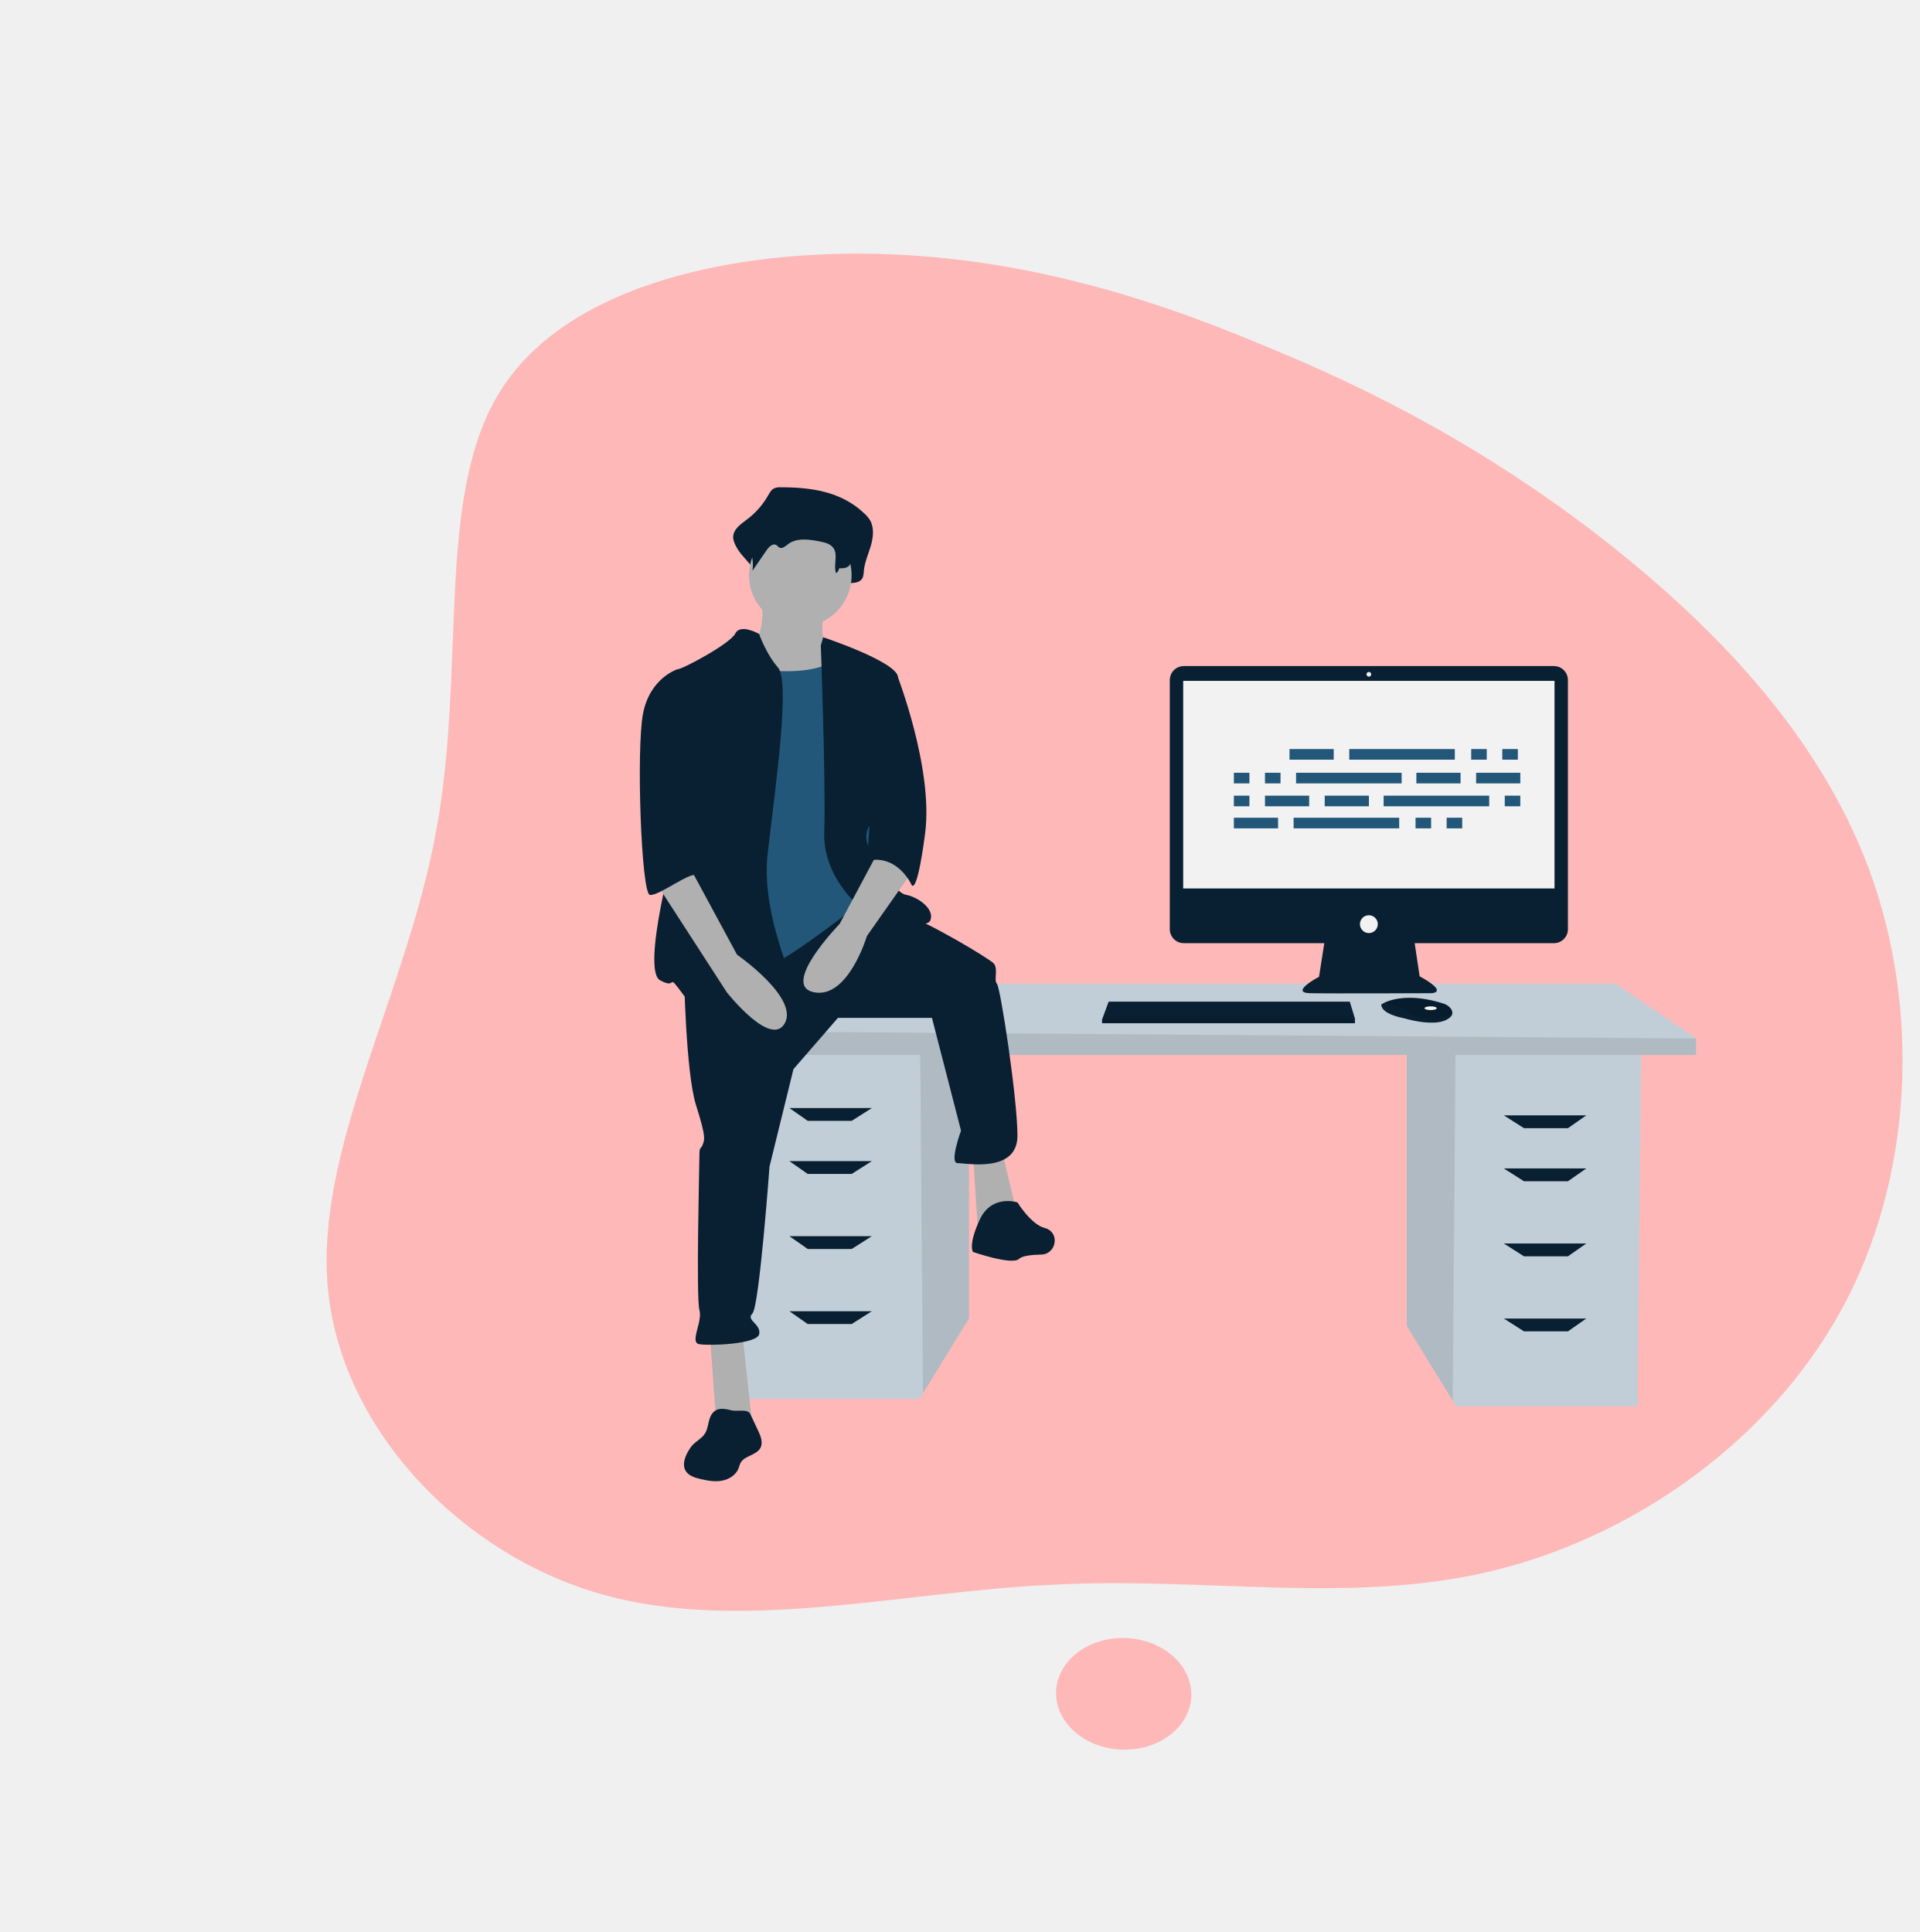
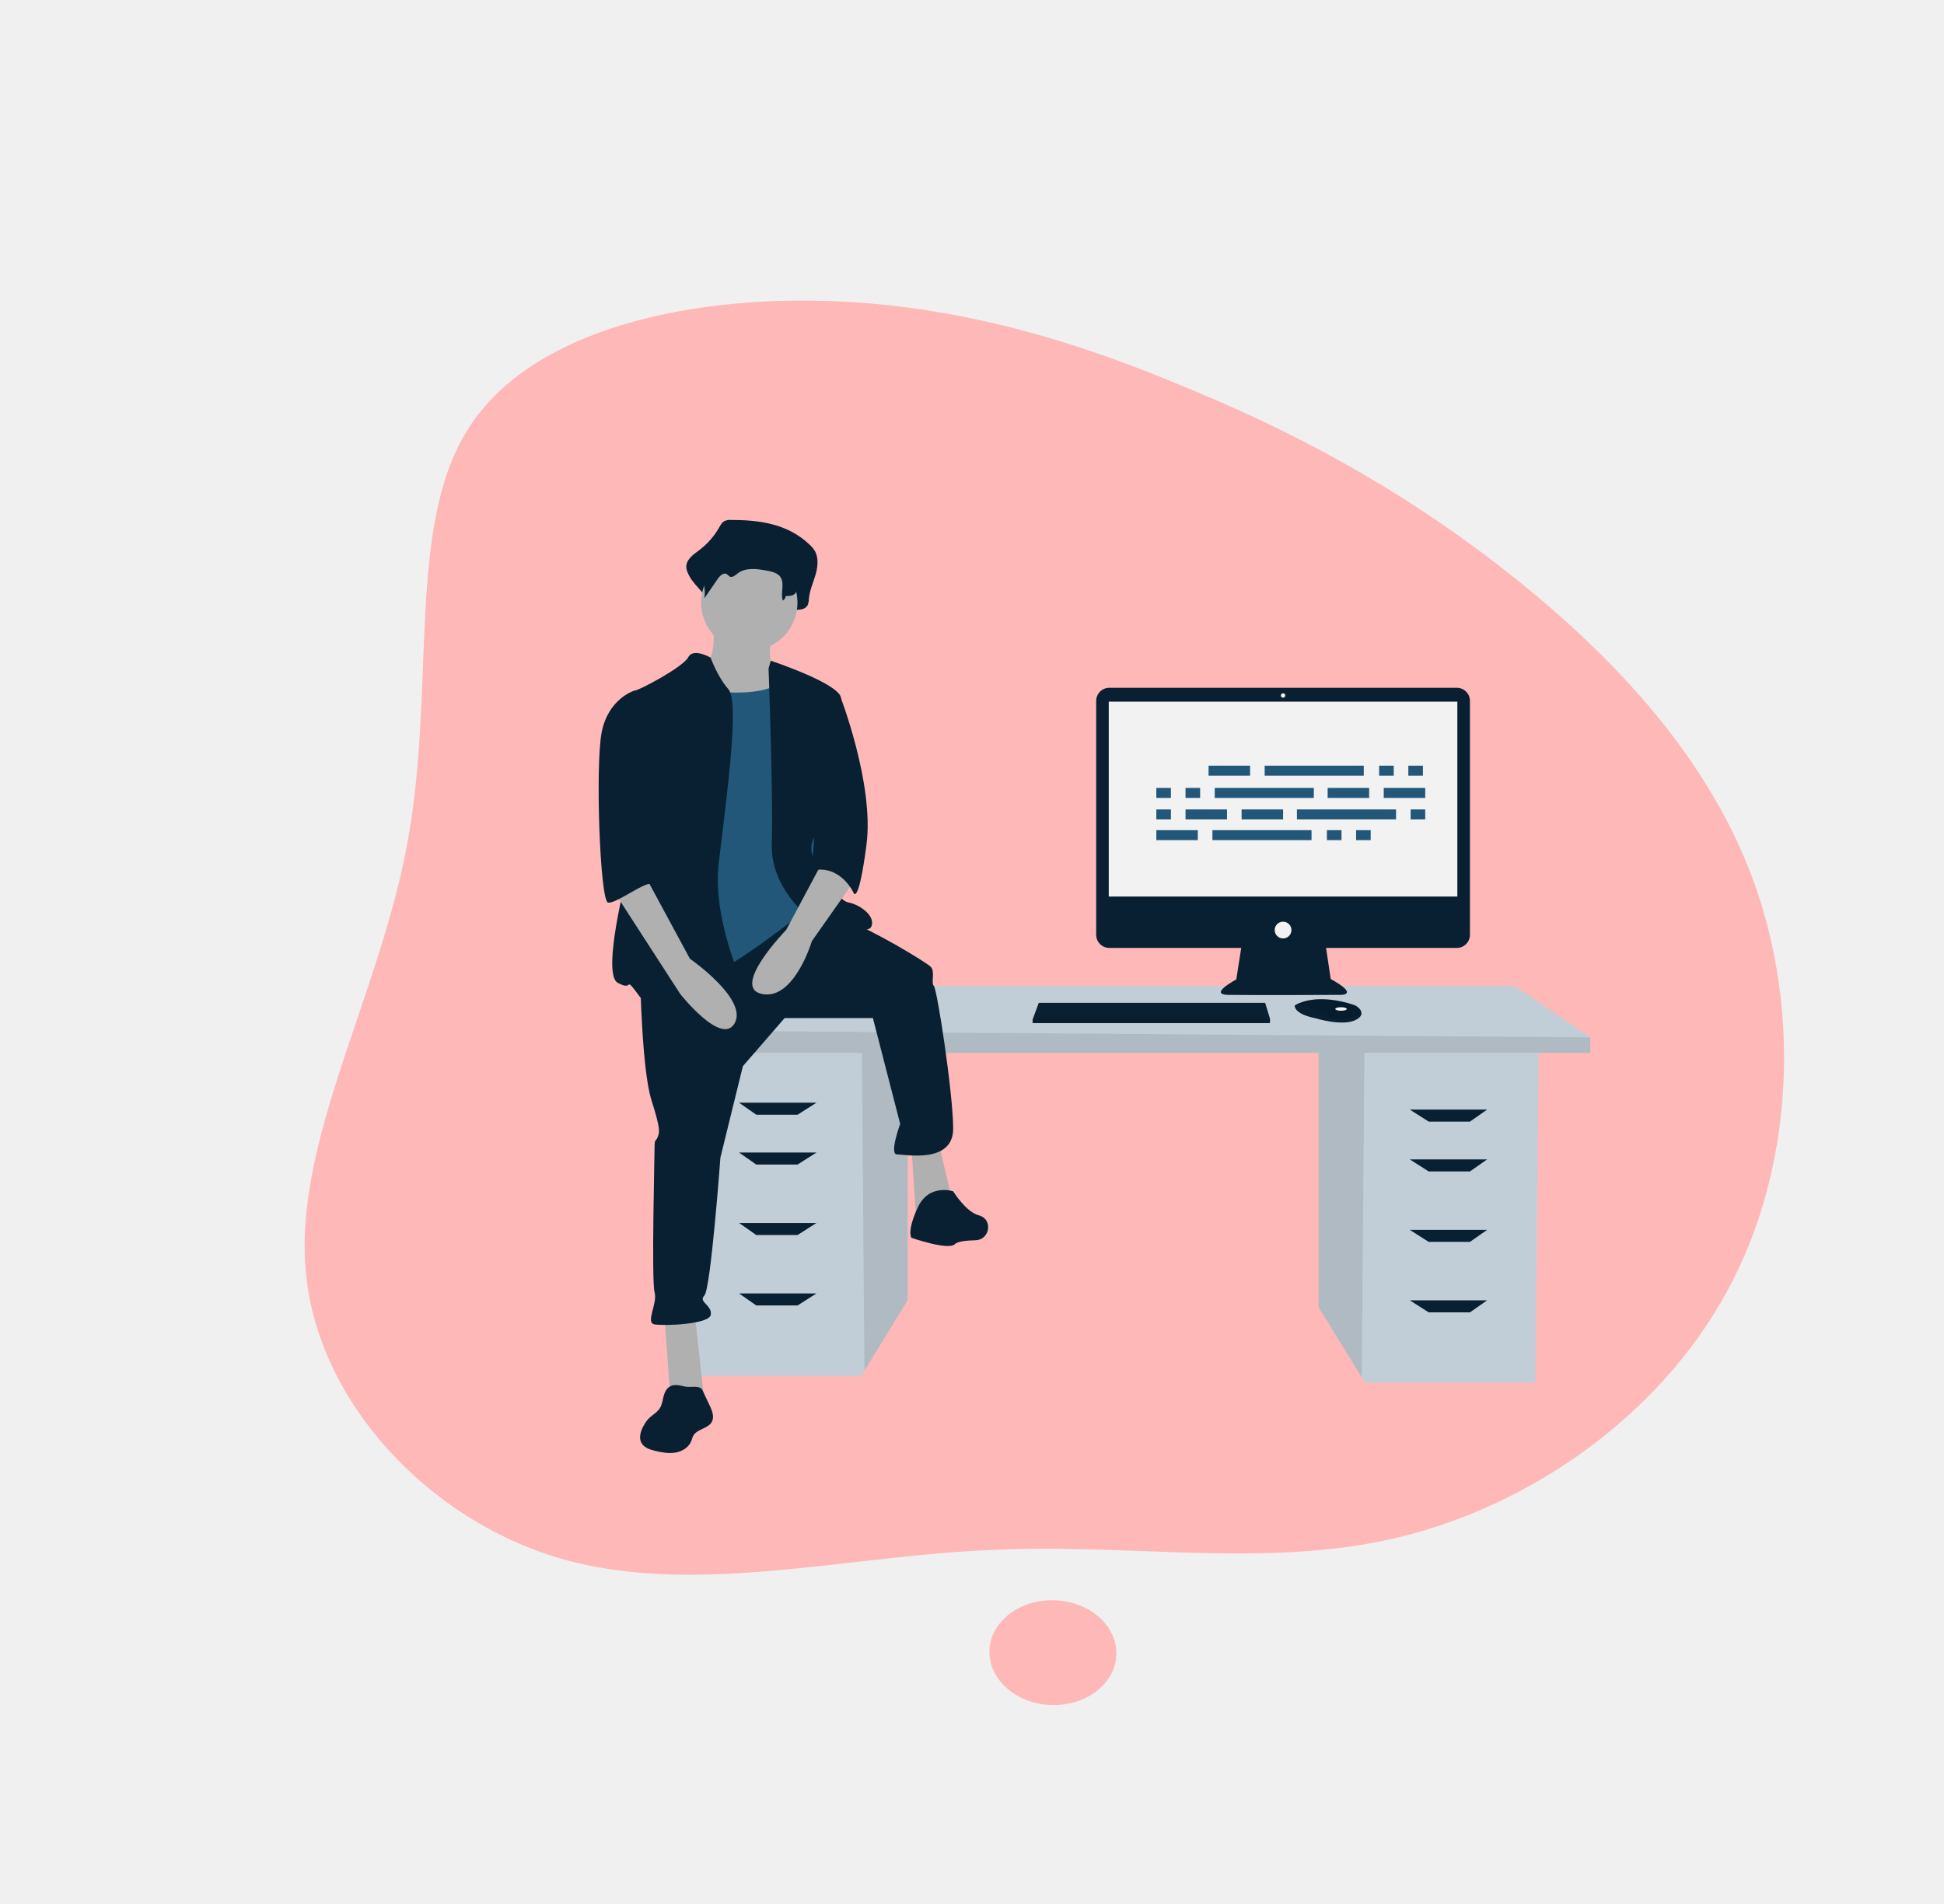
- <svg xmlns="http://www.w3.org/2000/svg" width="894" height="900" viewBox="0 0 894 900" fill="none">
+ <svg xmlns="http://www.w3.org/2000/svg" viewBox="0 0 388 380" fill="none">
  <g id="hero-image">
-     <path id="flame" d="M203.085 387.29C217.264 311.314 202.576 231.563 232.6 182.864C262.225 134.335 336.336 117.429 403.392 118.174C470.449 118.92 530.68 136.75 586.135 159.92C641.818 182.521 692.953 209.894 743.97 249.131C795.157 288.768 846.623 340.1 870.694 405.461C894.594 470.421 891.097 549.409 857.432 610.527C823.539 672.214 759.647 716.431 694.346 731.95C628.647 747.638 560.969 734.397 489.762 738.253C418.783 741.54 343.535 761.294 278.531 742.19C213.527 723.085 158.597 664.722 152.711 600.125C146.655 535.127 189.304 463.096 203.085 387.29Z" fill="#FFB8B8" />
-     <ellipse id="flame-holder" cx="523.363" cy="789.053" rx="26" ry="31.5" transform="rotate(91.9427 523.363 789.053)" fill="#FFB8B8" />
+     <path id="flame" d="M81.3 168.277C87.004 137.711 81.095 105.627 93.174 86.036C105.092 66.513 134.907 59.711 161.883 60.011C188.86 60.312 213.091 67.484 235.401 76.806C257.802 85.898 278.374 96.91 298.898 112.695C319.49 128.641 340.195 149.292 349.879 175.587C359.494 201.72 358.087 233.497 344.543 258.085C330.908 282.901 305.205 300.69 278.934 306.933C252.503 313.244 225.277 307.918 196.63 309.469C168.075 310.791 137.803 318.738 111.652 311.053C85.501 303.367 63.402 279.887 61.035 253.9C58.598 227.752 75.756 198.773 81.3 168.277Z" fill="#FFB8B8" />
+     <ellipse id="flame-holder" cx="210.148" cy="329.906" rx="10.46" ry="12.672" transform="rotate(91.9427 210.148 329.906)" fill="#FFB8B8" />
    <g id="person-on-desk" clip-path="url(#clip0)">
-       <path id="Vector" d="M655.191 489.737V617.638L676.598 652.503L678.228 655.156H762.694L764.401 489.737H655.191Z" fill="#C2CED7" />
-       <path id="Vector_2" opacity="0.1" d="M655.191 489.737V617.638L676.599 652.503L677.912 489.737H655.191Z" fill="black" />
-       <path id="Vector_3" d="M451.277 486.326V614.227L429.869 649.093L428.24 651.744H343.774L342.067 486.326H451.277Z" fill="#C2CED7" />
-       <path id="Vector_4" opacity="0.1" d="M451.276 486.326V614.227L429.869 649.093L428.556 486.326H451.276Z" fill="black" />
-       <path id="Vector_5" d="M789.997 483.769V491.442H330.975V480.357L373.635 458.188H752.457L789.997 483.769Z" fill="#C2CED7" />
-       <path id="Vector_6" opacity="0.1" d="M789.997 483.769V491.442H330.975V480.357L789.997 483.769Z" fill="black" />
-       <path id="Vector_7" d="M396.672 522.138H376.195L367.663 516.17H406.057L396.672 522.138Z" fill="#082032" />
-       <path id="Vector_8" d="M396.672 546.866H376.195L367.663 540.897H406.057L396.672 546.866Z" fill="#082032" />
-       <path id="Vector_9" d="M396.672 581.826H376.195L367.663 575.857H406.057L396.672 581.826Z" fill="#082032" />
-       <path id="Vector_10" d="M396.672 616.785H376.195L367.663 610.816H406.057L396.672 616.785Z" fill="#082032" />
-       <path id="Vector_11" d="M709.796 525.549H730.273L738.805 519.58H700.411L709.796 525.549Z" fill="#082032" />
-       <path id="Vector_12" d="M709.796 550.276H730.273L738.805 544.308H700.411L709.796 550.276Z" fill="#082032" />
-       <path id="Vector_13" d="M709.796 585.236H730.273L738.805 579.268H700.411L709.796 585.236Z" fill="#082032" />
-       <path id="Vector_14" d="M709.796 620.196H730.273L738.805 614.227H700.411L709.796 620.196Z" fill="#082032" />
-       <path id="Vector_15" d="M723.74 310.283H551.354C550.498 310.283 549.65 310.452 548.859 310.779C548.068 311.107 547.349 311.586 546.744 312.191C546.138 312.797 545.658 313.515 545.331 314.305C545.003 315.096 544.834 315.943 544.834 316.799V432.851C544.834 433.707 545.003 434.554 545.331 435.344C545.658 436.135 546.138 436.853 546.744 437.458C547.349 438.063 548.068 438.543 548.859 438.871C549.65 439.198 550.498 439.367 551.354 439.366H616.793L614.342 455.01C614.342 455.01 600.331 462.448 610.182 462.667C620.034 462.886 666.445 462.667 666.445 462.667C666.445 462.667 675.42 462.667 661.191 454.791L658.884 439.366H723.74C724.597 439.367 725.444 439.198 726.236 438.871C727.027 438.543 727.745 438.063 728.351 437.458C728.956 436.853 729.436 436.135 729.764 435.344C730.091 434.554 730.26 433.707 730.26 432.851V316.799C730.26 315.943 730.091 315.096 729.764 314.305C729.436 313.515 728.956 312.797 728.351 312.191C727.745 311.586 727.027 311.107 726.236 310.779C725.444 310.452 724.597 310.283 723.74 310.283Z" fill="#082032" />
-       <path id="Vector_16" d="M724.021 317.175H551.074V413.878H724.021V317.175Z" fill="#F2F2F2" />
-       <path id="Vector_17" d="M637.547 315.206C638.152 315.206 638.642 314.716 638.642 314.112C638.642 313.508 638.152 313.018 637.547 313.018C636.943 313.018 636.453 313.508 636.453 314.112C636.453 314.716 636.943 315.206 637.547 315.206Z" fill="#F2F2F2" />
-       <path id="Vector_18" d="M637.547 434.663C639.844 434.663 641.707 432.801 641.707 430.506C641.707 428.21 639.844 426.349 637.547 426.349C635.25 426.349 633.388 428.21 633.388 430.506C633.388 432.801 635.25 434.663 637.547 434.663Z" fill="#F2F2F2" />
-       <path id="Vector_19" d="M631.066 474.481V476.67H513.287V474.919L513.449 474.481L516.351 466.605H628.657L631.066 474.481Z" fill="#082032" />
-       <path id="Vector_20" d="M676.391 472.339C676.176 473.256 675.366 474.223 673.536 475.138C666.968 478.42 653.614 474.263 653.614 474.263C653.614 474.263 643.325 472.512 643.325 467.918C643.614 467.72 643.915 467.541 644.227 467.382C646.988 465.922 656.143 462.319 672.377 467.534C673.573 467.91 674.641 468.609 675.462 469.555C675.826 469.913 676.1 470.352 676.262 470.836C676.423 471.32 676.467 471.835 676.391 472.339Z" fill="#082032" />
-       <path id="Vector_21" opacity="0.1" d="M676.391 472.339C668.352 475.418 661.187 475.648 653.833 470.543C651.052 468.489 647.685 467.381 644.227 467.382C646.988 465.922 656.144 462.319 672.377 467.534C673.573 467.91 674.641 468.609 675.462 469.555C675.826 469.913 676.1 470.352 676.262 470.836C676.423 471.32 676.467 471.835 676.391 472.339Z" fill="black" />
-       <path id="Vector_22" d="M666.312 470.543C667.884 470.543 669.158 470.151 669.158 469.668C669.158 469.185 667.884 468.793 666.312 468.793C664.74 468.793 663.466 469.185 663.466 469.668C663.466 470.151 664.74 470.543 666.312 470.543Z" fill="#F2F2F2" />
-       <path id="Vector_23" opacity="0.1" d="M631.066 474.481V476.67H513.287V474.919L513.449 474.481H631.066Z" fill="black" />
-       <path id="Vector_24" d="M363.484 227.003C362.289 226.905 361.092 227.173 360.052 227.77C359.031 228.468 358.387 229.693 357.73 230.832C355.218 235.24 351.818 239.079 347.745 242.105C344.777 244.277 341.005 246.985 341.513 250.991C341.781 252.313 342.27 253.581 342.959 254.742C345.696 260.264 353.166 264.531 352.431 270.832C355.15 266.282 351.513 264.032 354.232 259.483C355.527 257.316 357.777 254.87 359.733 256.231C360.387 256.686 360.817 257.503 361.499 257.903C363.125 258.857 364.856 257.033 366.296 255.742C371.261 251.287 378.321 252.454 384.5 253.842C387.416 254.497 390.62 255.357 392.344 258.143C394.611 261.806 390.191 265.762 389.074 269.904C388.982 270.257 388.978 270.626 389.061 270.981C389.144 271.336 389.312 271.666 389.55 271.942C389.788 272.218 390.089 272.432 390.429 272.566C390.768 272.7 391.134 272.75 391.497 272.712C393.351 272.529 395.547 272.38 395.657 271.567C397.989 271.65 400.847 271.386 401.846 268.958C402.152 267.998 402.313 266.998 402.325 265.99C402.692 261.913 404.424 258.193 405.571 254.313C406.718 250.432 407.217 245.885 405.281 242.444C404.59 241.3 403.736 240.262 402.745 239.364C391.76 228.74 377.317 226.988 363.484 227.003Z" fill="#082032" />
-       <path id="Vector_25" d="M354.82 278.791C354.82 278.791 357.209 298.687 348.449 300.279C339.689 301.871 356.413 328.93 356.413 328.93L396.231 333.705L386.674 301.871C386.674 301.871 380.303 299.483 384.285 283.566C388.267 267.649 354.82 278.791 354.82 278.791Z" fill="#B0B0B0" />
-       <path id="Vector_26" d="M330.531 620.614L333.717 664.387H350.44L345.662 620.614H330.531Z" fill="#B0B0B0" />
-       <path id="Vector_27" d="M453.17 537.844L455.559 574.454L473.876 566.495L466.708 536.253L453.17 537.844Z" fill="#B0B0B0" />
-       <path id="Vector_28" d="M318.586 453.483C318.586 453.483 319.382 499.643 324.16 514.764C328.938 529.886 328.142 530.681 327.346 533.069C326.549 535.457 325.753 533.865 325.753 537.844C325.753 541.824 324.16 604.697 325.753 610.268C327.346 615.839 320.975 625.389 325.753 626.185C330.531 626.981 352.829 626.185 353.625 621.41C354.422 616.635 347.255 615.043 350.44 611.86C353.625 608.676 358.404 543.415 358.404 543.415L369.553 498.051L390.258 474.175H434.057L447.595 526.702C447.595 526.702 442.021 541.824 446.003 541.824C449.985 541.824 473.875 546.599 473.875 529.09C473.875 511.581 465.912 459.85 464.319 458.258C462.726 456.666 465.115 451.095 462.726 448.708C460.337 446.32 432.465 429.607 422.112 426.423C411.759 423.24 397.236 419.451 397.236 419.451L318.586 453.483Z" fill="#082032" />
-       <path id="Vector_29" d="M473.875 560.128C473.875 560.128 461.93 556.149 456.355 568.087C450.781 580.025 453.17 583.208 453.17 583.208C453.17 583.208 471.486 589.575 474.672 586.392C476.058 585.007 480.458 584.526 484.988 584.424C491.888 584.269 493.723 574.515 487.207 572.243C487.013 572.175 486.816 572.116 486.617 572.066C480.246 570.475 473.875 560.128 473.875 560.128Z" fill="#082032" />
-       <path id="Vector_30" d="M372.738 291.922C385.932 291.922 396.629 281.233 396.629 268.047C396.629 254.86 385.932 244.171 372.738 244.171C359.543 244.171 348.847 254.86 348.847 268.047C348.847 281.233 359.543 291.922 372.738 291.922Z" fill="#B0B0B0" />
-       <path id="Vector_31" d="M341.68 310.227C341.68 310.227 380.702 318.186 390.258 305.452C399.814 292.718 403.796 341.266 403.796 341.266L408.574 392.201L401.407 420.056C401.407 420.056 363.978 450.299 352.033 452.687C340.087 455.074 321.771 456.666 321.771 456.666C321.771 456.666 327.346 368.325 327.346 366.734C327.346 365.142 341.68 310.227 341.68 310.227Z" fill="#22577A" />
-       <path id="Vector_32" d="M353.547 295.301C353.547 295.301 344.865 290.331 342.476 295.106C340.087 299.881 317.789 311.819 315.4 311.819C313.011 311.819 320.178 377.876 316.993 385.834C313.807 393.793 298.677 451.891 307.437 456.666C316.197 461.441 309.826 451.891 318.586 463.829C327.346 475.767 370.349 475.767 372.738 470.992C375.127 466.217 353.625 430.403 357.607 396.976C361.589 363.55 367.96 317.39 362.385 311.023C356.811 304.656 353.547 295.301 353.547 295.301Z" fill="#082032" />
-       <path id="Vector_33" d="M382.294 300.677L383.403 296.862C383.403 296.862 416.538 307.84 418.13 315.002C419.723 322.165 418.927 372.305 413.352 376.284C407.778 380.263 399.814 386.63 405.389 396.181C410.963 405.731 417.334 416.077 422.112 416.873C426.89 417.669 435.65 423.24 433.261 428.811C430.872 434.382 402.203 424.036 402.203 424.036C402.203 424.036 383.091 409.71 383.887 387.426C384.683 365.142 382.294 300.677 382.294 300.677Z" fill="#082032" />
-       <path id="Vector_34" d="M410.167 394.589L391.054 430.403C391.054 430.403 363.182 459.054 379.109 462.237C395.036 465.421 403.796 435.974 403.796 435.974L424.501 406.527L410.167 394.589Z" fill="#B0B0B0" />
-       <path id="Vector_35" d="M364.648 233.25C363.685 233.179 362.72 233.366 361.854 233.792C361.07 234.364 360.425 235.103 359.964 235.957C357.84 239.15 355.071 241.864 351.835 243.924C349.42 245.459 346.349 247.374 346.762 250.204C346.987 251.154 347.386 252.053 347.94 252.856C350.175 256.798 351.066 261.361 350.475 265.854L357.117 256.207C358.171 254.675 360.002 252.946 361.594 253.908C362.127 254.23 362.477 254.808 363.032 255.09C364.356 255.764 365.764 254.476 366.937 253.563C370.978 250.414 376.726 251.239 381.755 252.22C384.13 252.683 386.738 253.291 388.141 255.26C390.474 258.532 388.038 263.26 389.4 267.041C389.781 266.774 390.104 266.434 390.351 266.04C390.598 265.646 390.764 265.206 390.838 264.747C392.736 264.806 395.063 264.619 395.876 262.904C396.124 262.232 396.256 261.522 396.266 260.806C396.565 257.924 397.974 255.295 398.908 252.553C399.842 249.81 400.248 246.596 398.672 244.164C398.096 243.34 397.4 242.606 396.608 241.987C387.665 234.478 375.908 233.239 364.648 233.25Z" fill="#082032" />
-       <path id="Vector_36" d="M410.167 311.819L417.586 313.787C417.586 313.787 434.854 357.979 430.872 388.222C426.89 418.465 424.501 412.098 424.501 412.098C424.501 412.098 418.13 397.772 403.796 400.956L410.167 311.819Z" fill="#082032" />
-       <path id="Vector_37" d="M331.634 658.602C329.714 661.21 330.099 664.938 328.398 667.694C326.923 670.083 324.144 671.335 322.3 673.452C321.712 674.155 321.187 674.909 320.732 675.706C319.021 678.57 317.631 682.24 319.316 685.12C320.671 687.436 323.52 688.341 326.133 688.958C329.436 689.738 332.868 690.362 336.209 689.766C339.549 689.17 342.814 687.126 344.006 683.95C344.24 683.152 344.518 682.367 344.839 681.599C346.65 678.036 352.33 677.998 354.183 674.457C355.48 671.979 354.288 668.984 353.096 666.454L349.456 658.726C348.249 656.162 343.352 657.637 340.8 657.022C337.47 656.221 334.029 655.338 331.634 658.602Z" fill="#082032" />
-       <path id="Vector_38" d="M305.048 410.506L338.495 462.237C338.495 462.237 359.2 488.501 365.571 476.563C371.942 464.625 343.273 444.728 343.273 444.728L321.771 404.935L305.048 410.506Z" fill="#B0B0B0" />
-       <path id="Vector_39" d="M321.771 313.411L315.4 311.819C315.4 311.819 302.659 315.798 299.473 332.511C296.288 349.225 298.677 416.077 302.659 416.873C306.64 417.669 322.325 405.233 324.835 407.869C327.346 410.506 319.382 396.976 321.771 389.814C324.16 382.651 321.771 313.411 321.771 313.411Z" fill="#082032" />
+       <path id="Vector" d="M263.182 209.491V260.945L271.794 274.972L272.45 276.039H306.431L307.117 209.491H263.182Z" fill="#C2CED7" />
+       <path id="Vector_2" opacity="0.1" d="M263.182 209.491V260.945L271.794 274.972L272.323 209.491H263.182Z" fill="black" />
+       <path id="Vector_3" d="M181.147 208.119V259.573L172.535 273.6L171.88 274.666H137.899L137.212 208.119H181.147Z" fill="#C2CED7" />
+       <path id="Vector_4" opacity="0.1" d="M181.147 208.119V259.573L172.535 273.6L172.007 208.119H181.147Z" fill="black" />
+       <path id="Vector_5" d="M317.414 207.09V210.177H132.75V205.718L149.912 196.799H302.312L317.414 207.09Z" fill="#C2CED7" />
+       <path id="Vector_6" opacity="0.1" d="M317.414 207.09V210.177H132.75V205.718L317.414 207.09Z" fill="black" />
+       <path id="Vector_7" d="M159.18 222.526H150.942L147.509 220.125H162.955L159.18 222.526Z" fill="#082032" />
+       <path id="Vector_8" d="M159.18 232.474H150.942L147.509 230.073H162.955L159.18 232.474Z" fill="#082032" />
+       <path id="Vector_9" d="M159.18 246.538H150.942L147.509 244.137H162.955L159.18 246.538Z" fill="#082032" />
+       <path id="Vector_10" d="M159.18 260.602H150.942L147.509 258.201H162.955L159.18 260.602Z" fill="#082032" />
+       <path id="Vector_11" d="M285.149 223.898H293.387L296.82 221.497H281.374L285.149 223.898Z" fill="#082032" />
+       <path id="Vector_12" d="M285.149 233.846H293.387L296.82 231.445H281.374L285.149 233.846Z" fill="#082032" />
+       <path id="Vector_13" d="M285.149 247.91H293.387L296.82 245.509H281.374L285.149 247.91Z" fill="#082032" />
+       <path id="Vector_14" d="M285.149 261.974H293.387L296.82 259.573H281.374L285.149 261.974Z" fill="#082032" />
+       <path id="Vector_15" d="M290.759 137.297H221.408C221.064 137.297 220.723 137.365 220.405 137.496C220.086 137.628 219.797 137.821 219.554 138.064C219.31 138.308 219.117 138.597 218.985 138.915C218.853 139.233 218.786 139.574 218.786 139.918V186.606C218.786 186.95 218.853 187.291 218.985 187.609C219.117 187.927 219.31 188.216 219.554 188.459C219.797 188.703 220.086 188.896 220.405 189.027C220.723 189.159 221.064 189.227 221.408 189.227H247.735L246.748 195.52C246.748 195.52 241.112 198.513 245.075 198.601C249.038 198.689 267.709 198.601 267.709 198.601C267.709 198.601 271.32 198.601 265.596 195.432L264.668 189.227H290.759C291.104 189.227 291.445 189.159 291.763 189.027C292.081 188.896 292.371 188.703 292.614 188.459C292.858 188.216 293.051 187.927 293.183 187.609C293.314 187.291 293.382 186.95 293.382 186.606V139.918C293.382 139.574 293.314 139.233 293.183 138.915C293.051 138.597 292.858 138.308 292.614 138.064C292.371 137.821 292.081 137.628 291.763 137.496C291.445 137.365 291.104 137.297 290.759 137.297V137.297Z" fill="#082032" />
+       <path id="Vector_16" d="M290.872 140.069H221.296V178.973H290.872V140.069Z" fill="#F2F2F2" />
+       <path id="Vector_17" d="M256.084 139.277C256.327 139.277 256.524 139.08 256.524 138.837C256.524 138.594 256.327 138.397 256.084 138.397C255.841 138.397 255.644 138.594 255.644 138.837C255.644 139.08 255.841 139.277 256.084 139.277Z" fill="#F2F2F2" />
+       <path id="Vector_18" d="M256.084 187.335C257.008 187.335 257.757 186.586 257.757 185.662C257.757 184.739 257.008 183.99 256.084 183.99C255.16 183.99 254.411 184.739 254.411 185.662C254.411 186.586 255.16 187.335 256.084 187.335Z" fill="#F2F2F2" />
+       <path id="Vector_19" d="M253.476 203.354V204.234H206.094V203.53L206.159 203.354L207.327 200.185H252.508L253.476 203.354Z" fill="#082032" />
+       <path id="Vector_20" d="M271.711 202.492C271.624 202.861 271.298 203.25 270.562 203.618C267.92 204.938 262.548 203.266 262.548 203.266C262.548 203.266 258.408 202.562 258.408 200.713C258.524 200.634 258.646 200.562 258.771 200.498C259.882 199.91 263.565 198.461 270.096 200.559C270.577 200.71 271.007 200.991 271.337 201.372C271.483 201.516 271.594 201.692 271.659 201.887C271.724 202.082 271.741 202.289 271.711 202.492Z" fill="#082032" />
+       <path id="Vector_21" opacity="0.1" d="M271.71 202.492C268.477 203.73 265.594 203.823 262.636 201.769C261.517 200.943 260.162 200.497 258.771 200.498C259.882 199.91 263.565 198.461 270.096 200.559C270.577 200.71 271.006 200.991 271.337 201.372C271.483 201.516 271.594 201.692 271.659 201.887C271.723 202.082 271.741 202.289 271.71 202.492Z" fill="black" />
+       <path id="Vector_22" d="M267.656 201.769C268.288 201.769 268.801 201.612 268.801 201.417C268.801 201.223 268.288 201.065 267.656 201.065C267.023 201.065 266.511 201.223 266.511 201.417C266.511 201.612 267.023 201.769 267.656 201.769Z" fill="#F2F2F2" />
+       <path id="Vector_23" opacity="0.1" d="M253.476 203.354V204.234H206.094V203.53L206.159 203.354H253.476Z" fill="black" />
+       <path id="Vector_24" d="M145.828 103.793C145.347 103.754 144.866 103.861 144.448 104.102C144.037 104.383 143.778 104.875 143.514 105.334C142.503 107.107 141.135 108.651 139.496 109.869C138.303 110.742 136.785 111.832 136.989 113.443C137.097 113.976 137.294 114.486 137.571 114.952C138.672 117.174 141.677 118.891 141.382 121.426C142.476 119.595 141.012 118.69 142.106 116.86C142.627 115.988 143.532 115.004 144.319 115.551C144.582 115.735 144.755 116.064 145.03 116.224C145.684 116.608 146.38 115.874 146.959 115.355C148.957 113.563 151.797 114.032 154.283 114.591C155.456 114.854 156.745 115.2 157.439 116.321C158.351 117.794 156.572 119.386 156.123 121.052C156.086 121.194 156.085 121.343 156.118 121.486C156.151 121.628 156.219 121.761 156.315 121.872C156.41 121.983 156.532 122.069 156.668 122.123C156.805 122.177 156.952 122.197 157.098 122.182C157.844 122.108 158.727 122.048 158.771 121.721C159.71 121.754 160.859 121.648 161.261 120.672C161.384 120.285 161.449 119.883 161.454 119.478C161.602 117.837 162.298 116.341 162.76 114.78C163.221 113.219 163.422 111.389 162.643 110.005C162.365 109.545 162.021 109.127 161.623 108.766C157.204 104.492 151.393 103.787 145.828 103.793Z" fill="#082032" />
+       <path id="Vector_25" d="M142.343 124.627C142.343 124.627 143.304 132.632 139.78 133.272C136.256 133.912 142.984 144.798 142.984 144.798L159.002 146.719L155.158 133.912C155.158 133.912 152.595 132.952 154.197 126.548C155.798 120.145 142.343 124.627 142.343 124.627Z" fill="#B0B0B0" />
+       <path id="Vector_26" d="M132.571 262.143L133.853 279.753H140.581L138.659 262.143H132.571Z" fill="#B0B0B0" />
+       <path id="Vector_27" d="M181.909 228.845L182.87 243.573L190.239 240.371L187.355 228.204L181.909 228.845Z" fill="#B0B0B0" />
+       <path id="Vector_28" d="M127.766 194.906C127.766 194.906 128.086 213.476 130.008 219.559C131.931 225.643 131.61 225.963 131.29 226.923C130.97 227.884 130.649 227.244 130.649 228.845C130.649 230.445 130.008 255.739 130.649 257.981C131.29 260.222 128.727 264.064 130.649 264.384C132.571 264.704 141.542 264.384 141.862 262.463C142.183 260.542 139.299 259.902 140.581 258.621C141.862 257.34 143.785 231.086 143.785 231.086L148.27 212.836L156.6 203.23H174.22L179.666 224.362C179.666 224.362 177.424 230.445 179.026 230.445C180.628 230.445 190.239 232.366 190.239 225.323C190.239 218.279 187.035 197.467 186.394 196.827C185.754 196.187 186.715 193.945 185.754 192.985C184.792 192.024 173.579 185.301 169.414 184.02C165.25 182.739 159.407 181.215 159.407 181.215L127.766 194.906Z" fill="#082032" />
+       <path id="Vector_29" d="M190.239 237.809C190.239 237.809 185.433 236.209 183.19 241.011C180.948 245.814 181.909 247.095 181.909 247.095C181.909 247.095 189.277 249.656 190.559 248.375C191.116 247.818 192.887 247.624 194.709 247.584C197.485 247.521 198.223 243.597 195.602 242.683C195.524 242.656 195.445 242.632 195.365 242.612C192.802 241.972 190.239 237.809 190.239 237.809Z" fill="#082032" />
+       <path id="Vector_30" d="M149.551 129.91C154.859 129.91 159.162 125.61 159.162 120.305C159.162 115 154.859 110.7 149.551 110.7C144.243 110.7 139.94 115 139.94 120.305C139.94 125.61 144.243 129.91 149.551 129.91Z" fill="#B0B0B0" />
+       <path id="Vector_31" d="M137.056 137.274C137.056 137.274 152.755 140.476 156.599 135.353C160.444 130.23 162.046 149.761 162.046 149.761L163.968 170.252L161.085 181.459C161.085 181.459 146.027 193.625 141.221 194.586C136.416 195.546 129.047 196.187 129.047 196.187C129.047 196.187 131.29 160.647 131.29 160.007C131.29 159.366 137.056 137.274 137.056 137.274Z" fill="#22577A" />
+       <path id="Vector_32" d="M141.831 131.27C141.831 131.27 138.338 129.27 137.377 131.191C136.416 133.112 127.446 137.915 126.484 137.915C125.523 137.915 128.407 164.489 127.125 167.691C125.844 170.893 119.757 194.266 123.281 196.187C126.805 198.108 124.242 194.266 127.766 199.068C131.29 203.871 148.59 203.871 149.551 201.95C150.512 200.029 141.862 185.621 143.464 172.173C145.066 158.726 147.629 140.156 145.386 137.594C143.144 135.033 141.831 131.27 141.831 131.27Z" fill="#082032" />
+       <path id="Vector_33" d="M153.396 133.432L153.842 131.897C153.842 131.897 167.172 136.314 167.813 139.195C168.453 142.077 168.133 162.248 165.89 163.849C163.648 165.45 160.444 168.011 162.687 171.853C164.929 175.695 167.492 179.858 169.414 180.178C171.337 180.498 174.861 182.739 173.9 184.98C172.939 187.222 161.405 183.059 161.405 183.059C161.405 183.059 153.716 177.296 154.037 168.331C154.357 159.366 153.396 133.432 153.396 133.432Z" fill="#082032" />
+       <path id="Vector_34" d="M164.609 171.213L156.92 185.621C156.92 185.621 145.707 197.147 152.114 198.428C158.522 199.709 162.046 187.862 162.046 187.862L170.375 176.016L164.609 171.213Z" fill="#B0B0B0" />
+       <path id="Vector_35" d="M146.296 106.307C145.909 106.278 145.521 106.353 145.172 106.524C144.857 106.754 144.597 107.052 144.412 107.395C143.558 108.68 142.444 109.772 141.142 110.6C140.17 111.218 138.935 111.988 139.101 113.127C139.191 113.509 139.352 113.871 139.575 114.194C140.474 115.78 140.832 117.615 140.595 119.423L143.267 115.542C143.691 114.926 144.428 114.23 145.068 114.617C145.282 114.747 145.423 114.979 145.646 115.093C146.179 115.364 146.746 114.845 147.217 114.478C148.843 113.212 151.155 113.543 153.179 113.938C154.134 114.124 155.183 114.369 155.748 115.161C156.686 116.477 155.706 118.38 156.254 119.9C156.407 119.793 156.538 119.656 156.637 119.498C156.736 119.339 156.803 119.162 156.833 118.978C157.596 119.001 158.532 118.926 158.86 118.236C158.959 117.966 159.012 117.68 159.017 117.392C159.137 116.233 159.704 115.175 160.079 114.072C160.455 112.968 160.618 111.675 159.984 110.697C159.752 110.366 159.473 110.07 159.154 109.821C155.556 106.8 150.826 106.302 146.296 106.307Z" fill="#082032" />
+       <path id="Vector_36" d="M164.609 137.915L167.594 138.706C167.594 138.706 174.54 156.485 172.938 168.652C171.337 180.818 170.375 178.257 170.375 178.257C170.375 178.257 167.812 172.494 162.046 173.774L164.609 137.915Z" fill="#082032" />
+       <path id="Vector_37" d="M133.015 277.425C132.243 278.474 132.397 279.974 131.713 281.083C131.12 282.044 130.002 282.548 129.26 283.399C129.023 283.682 128.812 283.986 128.629 284.306C127.941 285.458 127.382 286.935 128.059 288.093C128.605 289.025 129.751 289.389 130.802 289.638C132.131 289.951 133.511 290.202 134.855 289.963C136.199 289.723 137.513 288.9 137.992 287.623C138.086 287.302 138.198 286.986 138.328 286.677C139.056 285.244 141.341 285.228 142.086 283.804C142.608 282.807 142.129 281.602 141.649 280.584L140.185 277.475C139.699 276.444 137.729 277.037 136.702 276.79C135.363 276.467 133.979 276.112 133.015 277.425Z" fill="#082032" />
+       <path id="Vector_38" d="M122.319 177.616L135.775 198.428C135.775 198.428 144.105 208.994 146.668 204.191C149.231 199.388 137.697 191.384 137.697 191.384L129.047 175.375L122.319 177.616Z" fill="#B0B0B0" />
+       <path id="Vector_39" d="M129.047 138.555L126.484 137.915C126.484 137.915 121.358 139.516 120.077 146.239C118.795 152.963 119.756 179.858 121.358 180.178C122.96 180.498 129.27 175.495 130.28 176.556C131.29 177.616 128.086 172.173 129.047 169.292C130.008 166.41 129.047 138.555 129.047 138.555Z" fill="#082032" />
      <g id="Group 13">
-         <path id="Rectangle 55" d="M621.178 348.936H600.595V353.888H621.178V348.936Z" fill="#22577A" />
-         <path id="Rectangle 56" d="M692.455 348.936H685.213V353.888H692.455V348.936Z" fill="#22577A" />
-         <path id="Rectangle 57" d="M706.939 348.936H699.697V353.888H706.939V348.936Z" fill="#22577A" />
-         <path id="Rectangle 58" d="M677.59 348.936H628.42V353.888H677.59V348.936Z" fill="#22577A" />
-         <path id="Rectangle 59" d="M595.259 380.933H574.676V385.885H595.259V380.933Z" fill="#22577A" />
-         <path id="Rectangle 60" d="M666.536 380.933H659.294V385.885H666.536V380.933Z" fill="#22577A" />
-         <path id="Rectangle 61" d="M681.02 380.933H673.778V385.885H681.02V380.933Z" fill="#22577A" />
-         <path id="Rectangle 62" d="M651.671 380.933H602.501V385.885H651.671V380.933Z" fill="#22577A" />
-         <path id="Rectangle 63" d="M680.258 359.982H659.675V364.934H680.258V359.982Z" fill="#22577A" />
-         <path id="Rectangle 64" d="M708.083 359.982H687.5V364.934H708.083V359.982Z" fill="#22577A" />
-         <path id="Rectangle 66" d="M581.918 359.982H574.676V364.934H581.918V359.982Z" fill="#22577A" />
-         <path id="Rectangle 67" d="M596.402 359.982H589.16V364.934H596.402V359.982Z" fill="#22577A" />
-         <path id="Rectangle 68" d="M652.814 359.982H603.645V364.934H652.814V359.982Z" fill="#22577A" />
-         <path id="Rectangle 69" d="M637.568 370.648H616.985V375.6H637.568V370.648Z" fill="#22577A" />
-         <path id="Rectangle 70" d="M609.743 370.648H589.16V375.6H609.743V370.648Z" fill="#22577A" />
-         <path id="Rectangle 71" d="M581.918 370.648H574.676V375.6H581.918V370.648Z" fill="#22577A" />
-         <path id="Rectangle 73" d="M708.083 370.648H700.841V375.6H708.083V370.648Z" fill="#22577A" />
-         <path id="Rectangle 74" d="M693.598 370.648H644.429V375.6H693.598V370.648Z" fill="#22577A" />
+         <path id="Rectangle 55" d="M249.499 152.847H241.218V154.839H249.499V152.847Z" fill="#22577A" />
+         <path id="Rectangle 56" d="M278.173 152.847H275.26V154.839H278.173V152.847Z" fill="#22577A" />
+         <path id="Rectangle 57" d="M284 152.847H281.087V154.839H284V152.847Z" fill="#22577A" />
+         <path id="Rectangle 58" d="M272.193 152.847H252.412V154.839H272.193V152.847Z" fill="#22577A" />
+         <path id="Rectangle 59" d="M239.071 165.719H230.791V167.711H239.071V165.719Z" fill="#22577A" />
+         <path id="Rectangle 60" d="M267.746 165.719H264.833V167.711H267.746V165.719Z" fill="#22577A" />
+         <path id="Rectangle 61" d="M273.573 165.719H270.66V167.711H273.573V165.719Z" fill="#22577A" />
+         <path id="Rectangle 62" d="M261.766 165.719H241.985V167.711H261.766V165.719Z" fill="#22577A" />
+         <path id="Rectangle 63" d="M273.266 157.291H264.986V159.283H273.266V157.291Z" fill="#22577A" />
+         <path id="Rectangle 64" d="M284.46 157.291H276.18V159.283H284.46V157.291Z" fill="#22577A" />
+         <path id="Rectangle 66" d="M233.704 157.291H230.791V159.283H233.704V157.291Z" fill="#22577A" />
+         <path id="Rectangle 67" d="M239.531 157.291H236.618V159.283H239.531V157.291Z" fill="#22577A" />
+         <path id="Rectangle 68" d="M262.226 157.291H242.445V159.283H262.226V157.291Z" fill="#22577A" />
+         <path id="Rectangle 69" d="M256.092 161.582H247.812V163.574H256.092V161.582Z" fill="#22577A" />
+         <path id="Rectangle 70" d="M244.898 161.582H236.618V163.574H244.898V161.582Z" fill="#22577A" />
+         <path id="Rectangle 71" d="M233.704 161.582H230.791V163.574H233.704V161.582Z" fill="#22577A" />
+         <path id="Rectangle 73" d="M284.46 161.582H281.547V163.574H284.46V161.582Z" fill="#22577A" />
+         <path id="Rectangle 74" d="M278.634 161.582H258.853V163.574H278.634V161.582Z" fill="#22577A" />
      </g>
    </g>
  </g>
  <defs>
    <clipPath id="clip0">
-       <rect width="492" height="463" fill="white" transform="translate(297.997 227.003)" />
+       <rect width="197.931" height="186.265" fill="white" transform="translate(119.483 103.793)" />
    </clipPath>
  </defs>
</svg>
